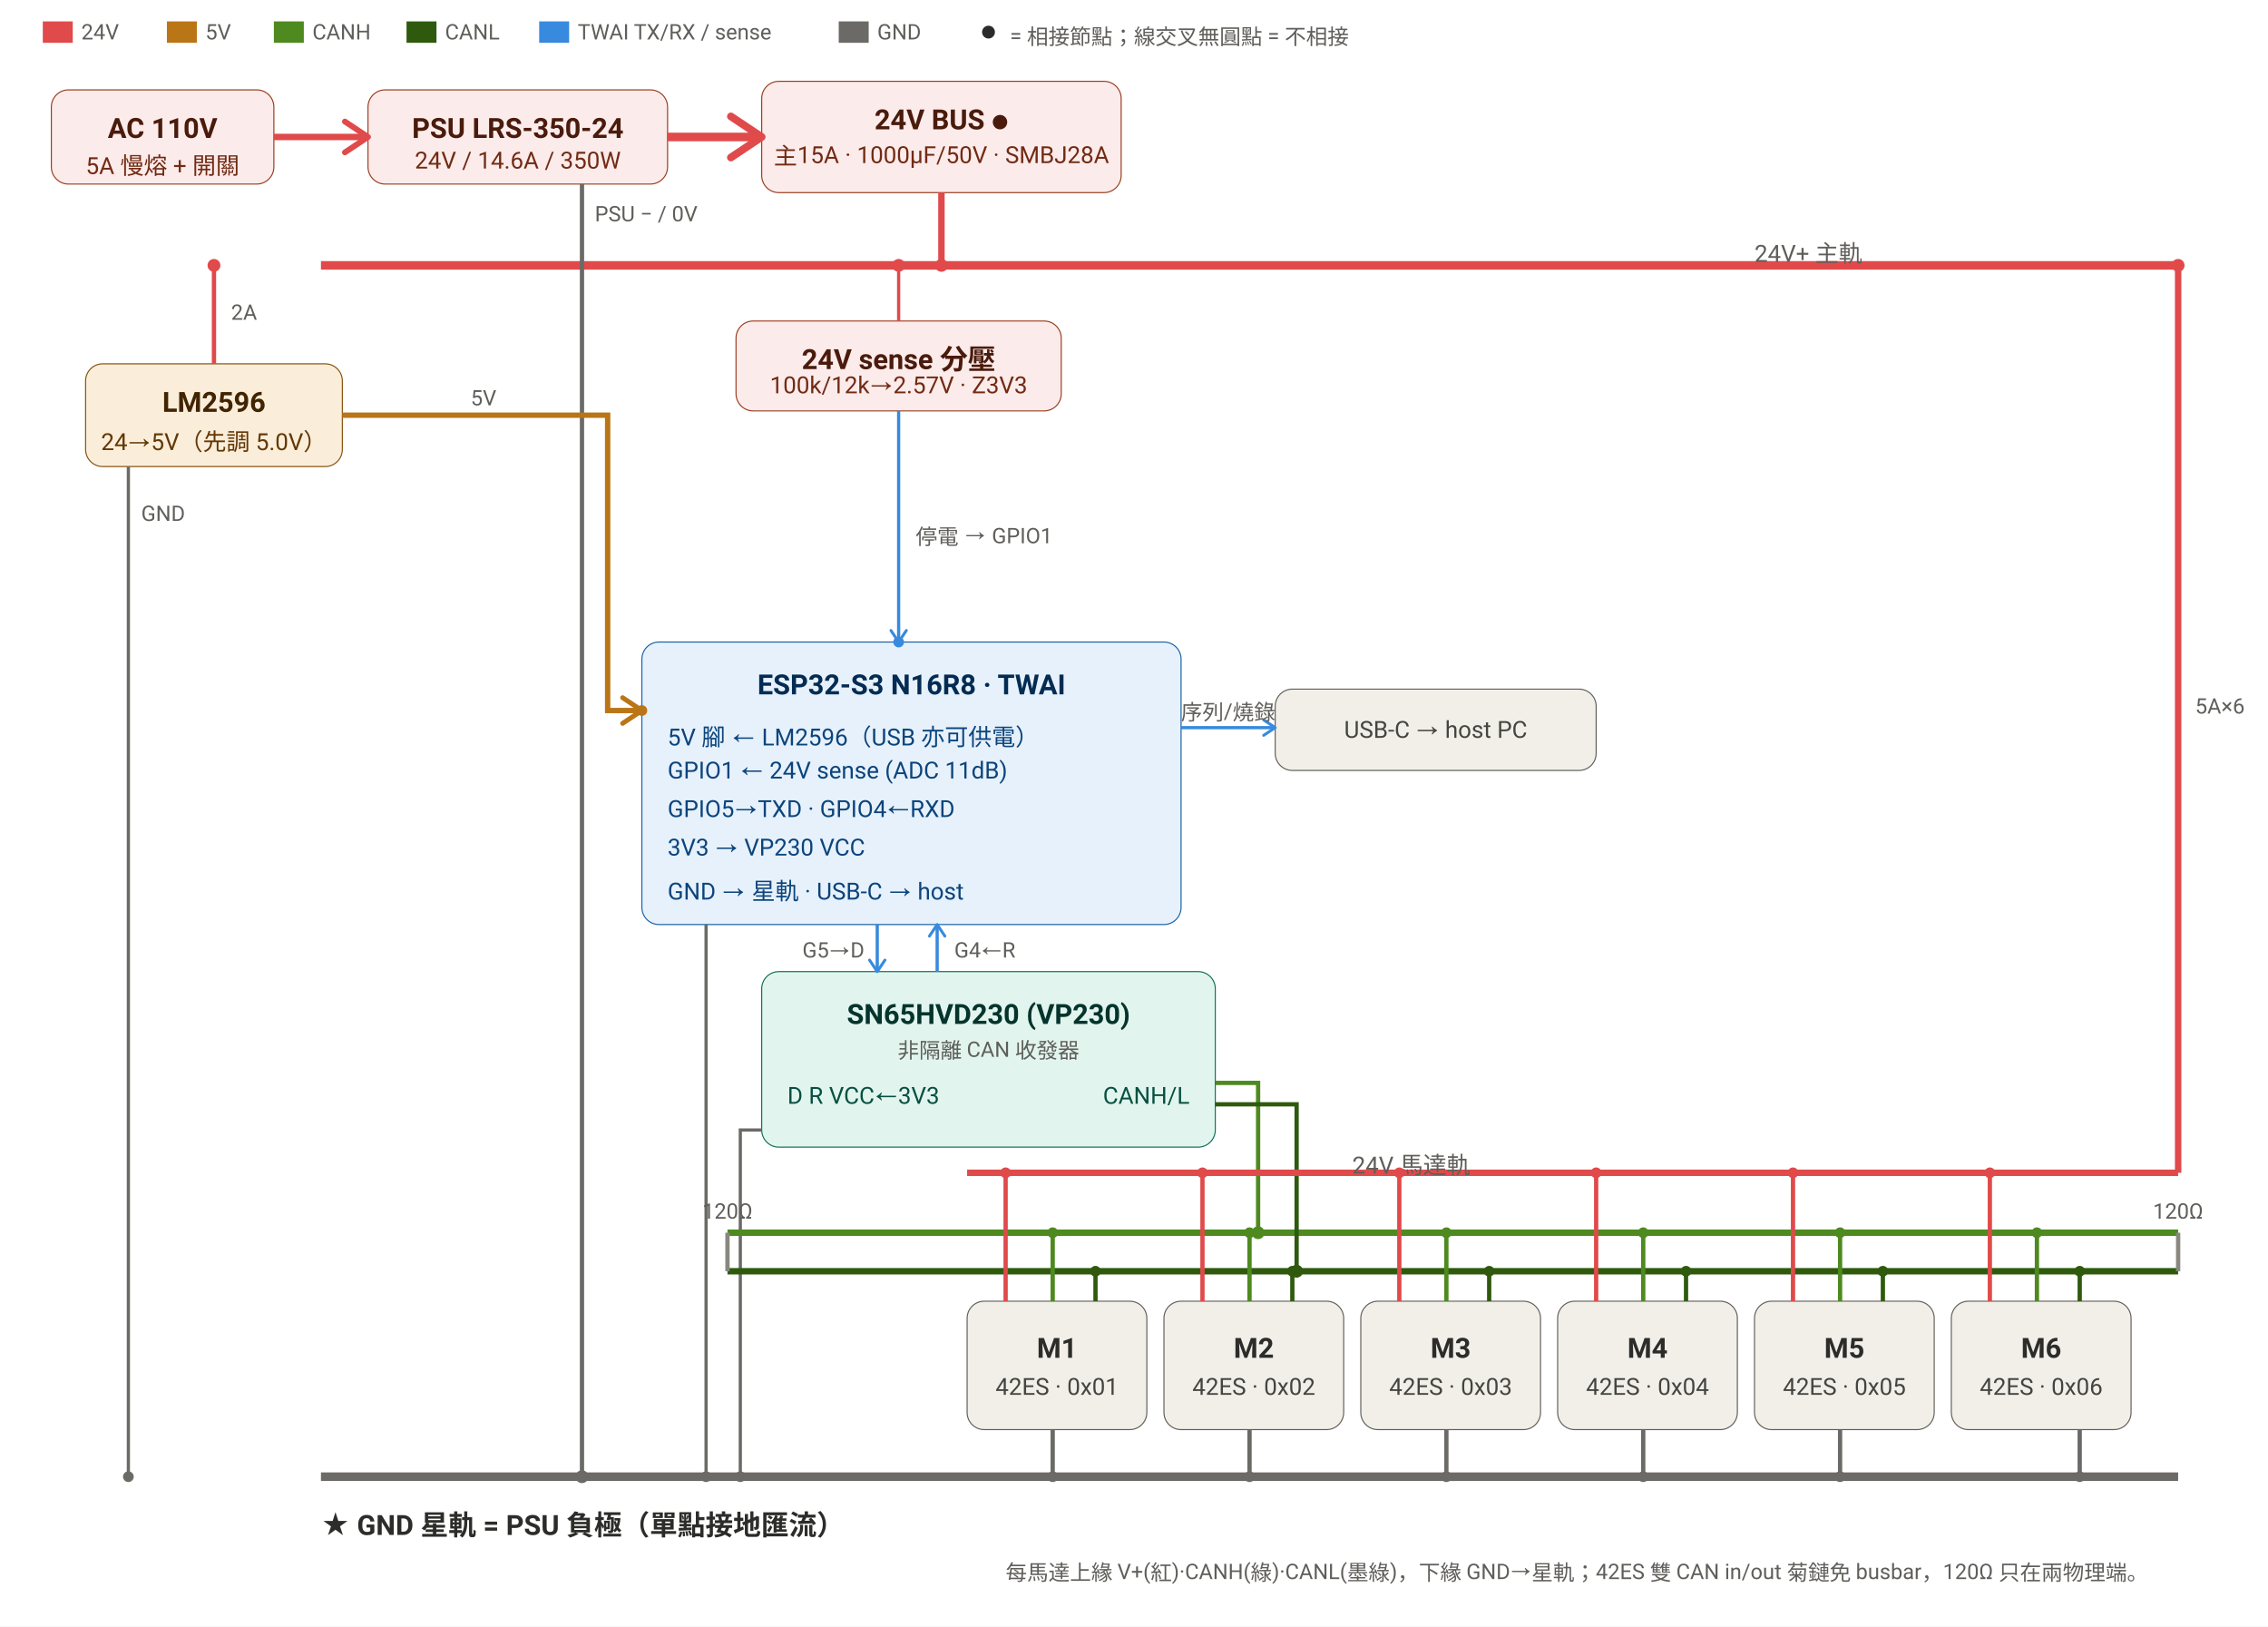
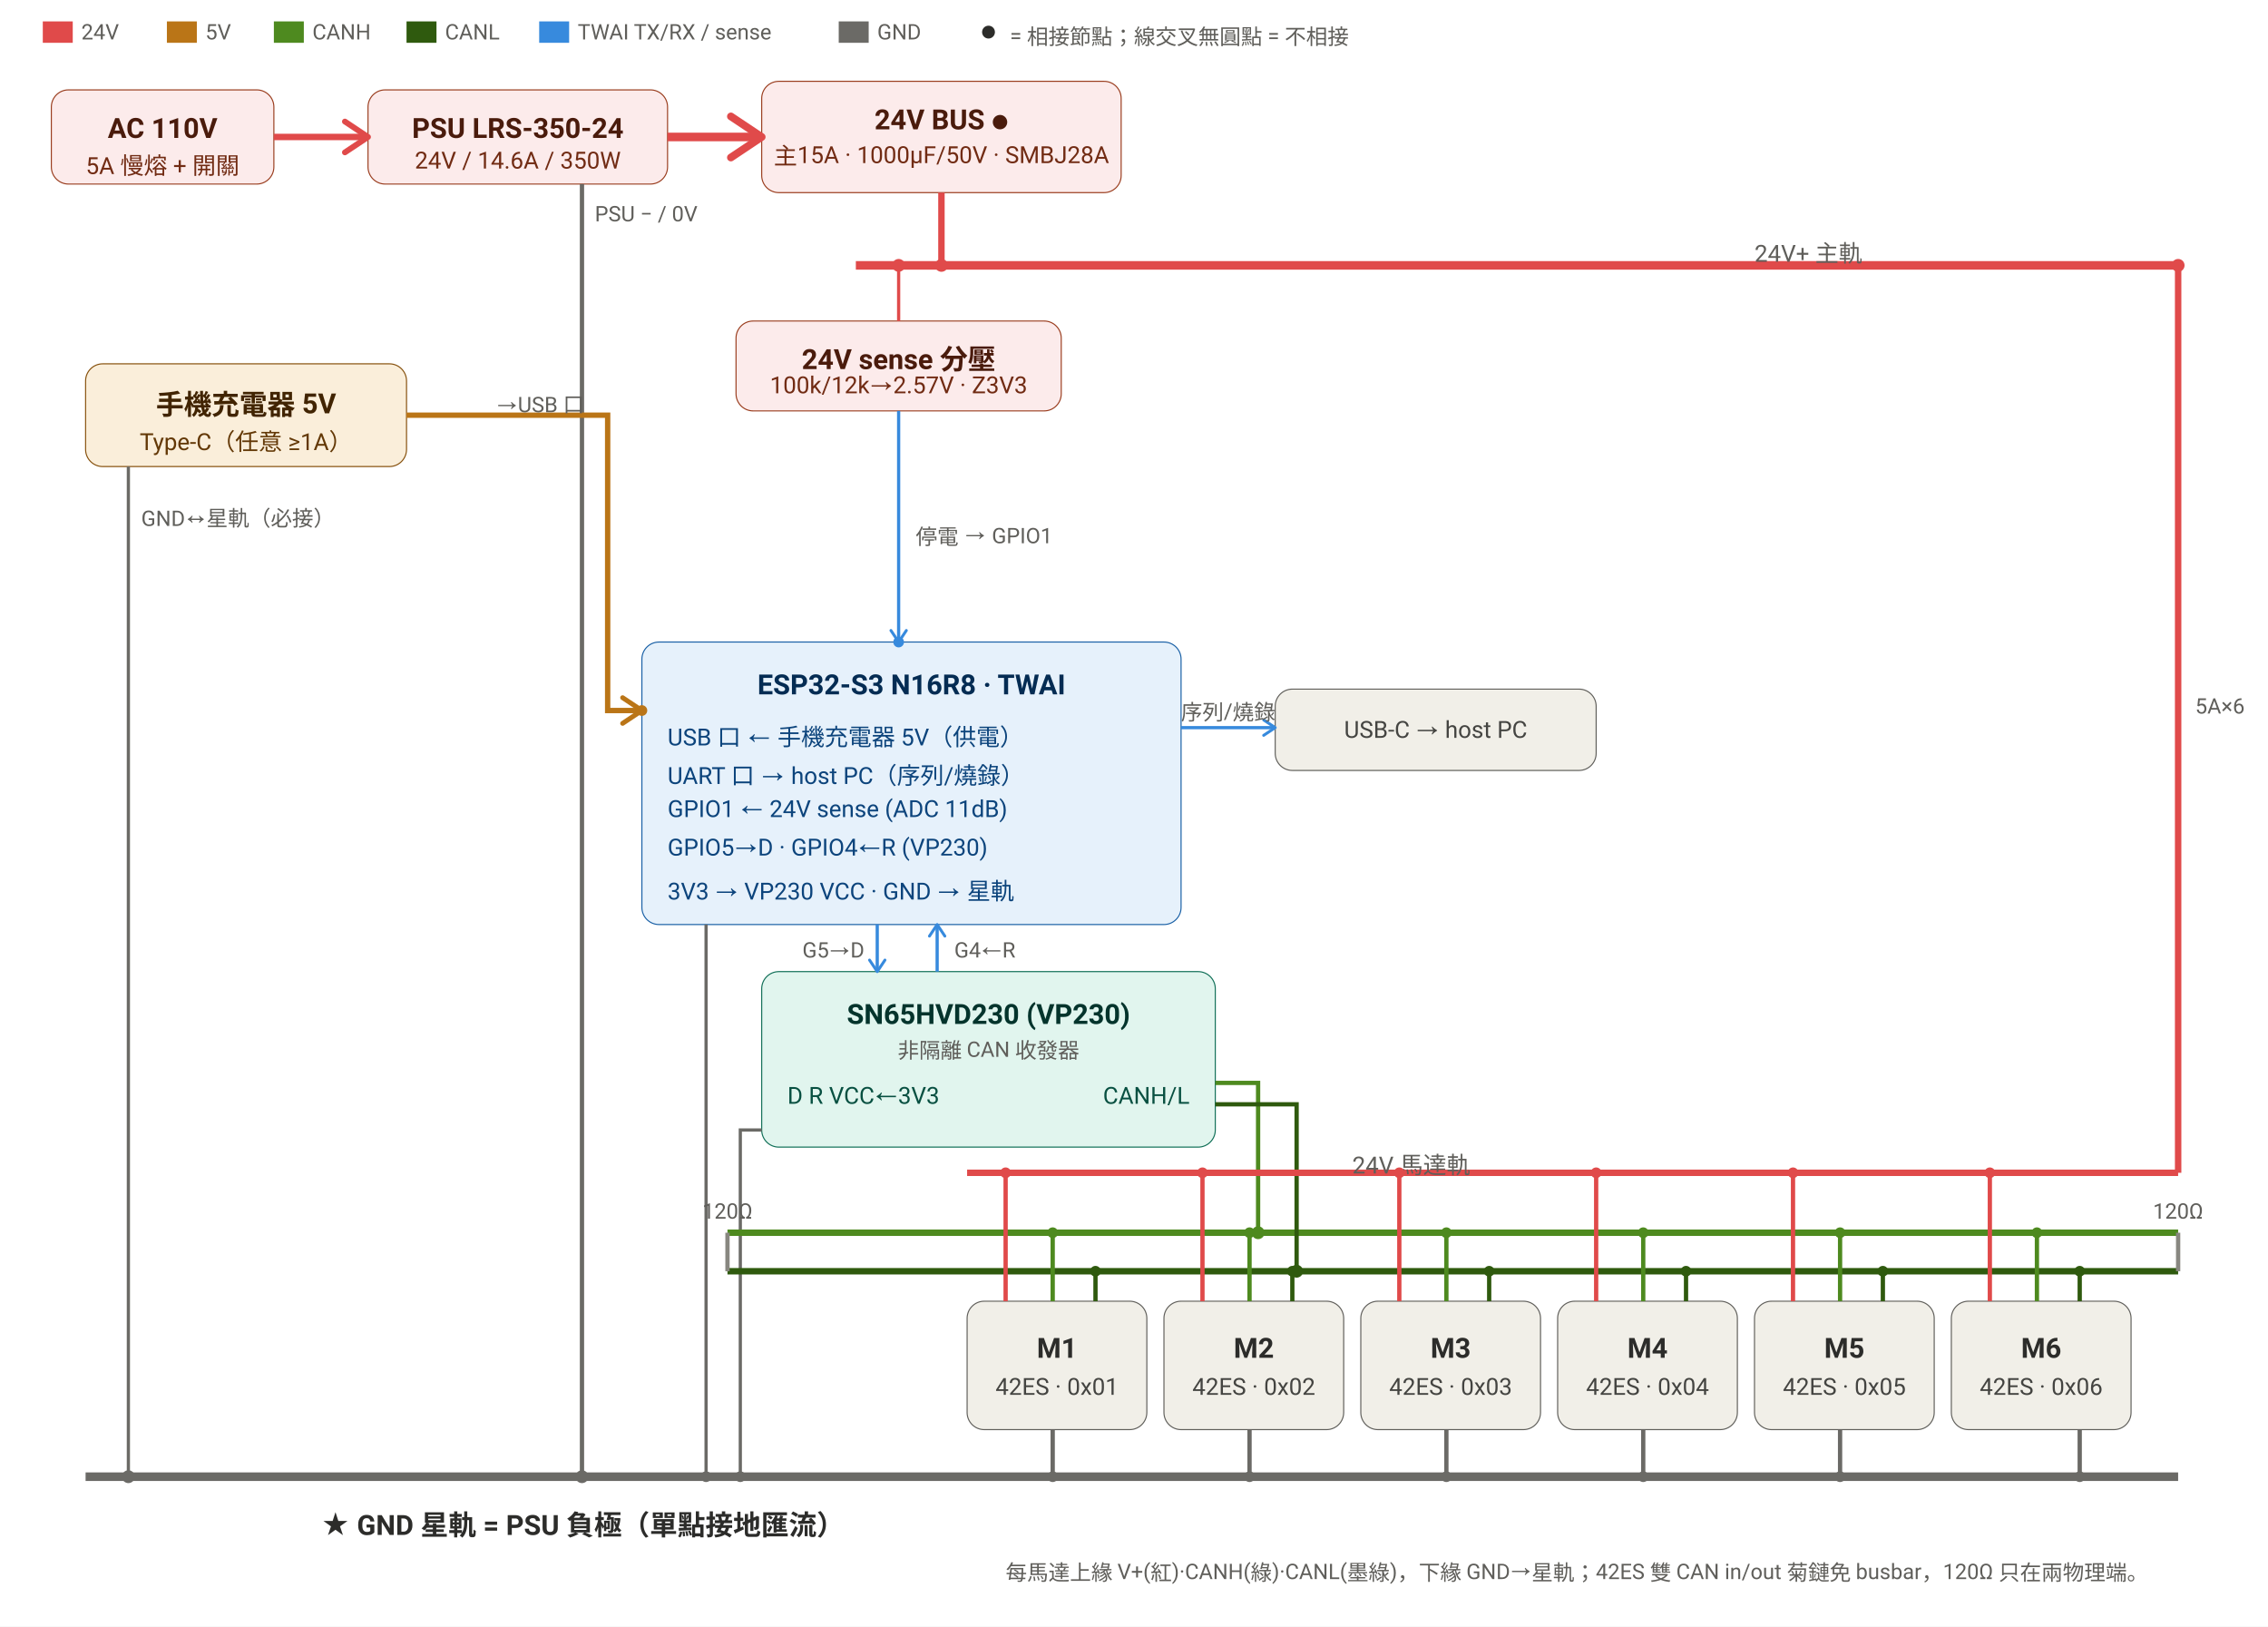
<svg xmlns="http://www.w3.org/2000/svg" width="100%" viewBox="0 0 1060 760" role="img">
  <style>
text{font-family:-apple-system,Segoe UI,Roboto,Helvetica,Arial,sans-serif}
.t,.th{fill:#2C2C2A;font-weight:600;font-size:13px}
.ts{fill:#5F5E5A;font-weight:400;font-size:11px}
.tn{fill:#5F5E5A;font-weight:400;font-size:10px}
.c-red rect{fill:#FCEBEB;stroke:#993C1D}.c-red .t,.c-red .th{fill:#4A1B0C}.c-red .ts{fill:#712B13}
.c-amber rect{fill:#FAEEDA;stroke:#854F0B}.c-amber .t,.c-amber .th{fill:#412402}.c-amber .ts{fill:#633806}
.c-blue rect{fill:#E6F1FB;stroke:#185FA5}.c-blue .t,.c-blue .th{fill:#042C53}.c-blue .ts{fill:#0C447C}
.c-teal rect{fill:#E1F5EE;stroke:#0F6E56}.c-teal .t,.c-teal .th{fill:#04342C}.c-teal .ts{fill:#085041}
.c-gray rect{fill:#F1EFE8;stroke:#5F5E5A}.c-gray .t,.c-gray .th{fill:#2C2C2A}.c-gray .ts{fill:#444441}
.w24{stroke:#E04A4A}.w5{stroke:#BA7517}.wsig{stroke:#378ADD}.wgnd{stroke:#6B6A66}
.wch{stroke:#4E8A1F}.wcl{stroke:#2F5A0E}
</style>
  <defs>
    <marker id="arrow" viewBox="0 0 10 10" refX="8" refY="5" markerWidth="6" markerHeight="6" orient="auto-start-reverse">
      <path d="M2 1L8 5L2 9" fill="none" stroke="context-stroke" stroke-width="1.5" stroke-linecap="round" stroke-linejoin="round" />
    </marker>
  </defs>
  <rect x="0" y="0" width="1060" height="760" fill="#ffffff" />
  <g>
    <rect x="20" y="10" width="14" height="10" fill="#E04A4A" />
    <text class="tn" x="38" y="15" dominant-baseline="central">24V</text>
    <rect x="78" y="10" width="14" height="10" fill="#BA7517" />
    <text class="tn" x="96" y="15" dominant-baseline="central">5V</text>
    <rect x="128" y="10" width="14" height="10" fill="#4E8A1F" />
    <text class="tn" x="146" y="15" dominant-baseline="central">CANH</text>
    <rect x="190" y="10" width="14" height="10" fill="#2F5A0E" />
    <text class="tn" x="208" y="15" dominant-baseline="central">CANL</text>
    <rect x="252" y="10" width="14" height="10" fill="#378ADD" />
    <text class="tn" x="270" y="15" dominant-baseline="central">TWAI TX/RX / sense</text>
    <rect x="392" y="10" width="14" height="10" fill="#6B6A66" />
    <text class="tn" x="410" y="15" dominant-baseline="central">GND</text>
    <circle cx="462" cy="15" r="3" fill="#2C2C2A" />
    <text class="tn" x="472" y="15" dominant-baseline="central">= 相接節點；線交叉無圓點 = 不相接</text>
  </g>
  <g class="c-red">
    <rect x="24" y="42" width="104" height="44" rx="8" stroke-width="0.5" />
    <text class="th" x="76" y="60" text-anchor="middle" dominant-baseline="central">AC 110V</text>
    <text class="ts" x="76" y="75" text-anchor="middle" dominant-baseline="central">5A 慢熔 + 開關</text>
  </g>
  <g class="c-red">
    <rect x="172" y="42" width="140" height="44" rx="8" stroke-width="0.5" />
    <text class="th" x="242" y="60" text-anchor="middle" dominant-baseline="central">PSU LRS-350-24</text>
    <text class="ts" x="242" y="75" text-anchor="middle" dominant-baseline="central">24V / 14.6A / 350W</text>
  </g>
  <g class="c-red">
    <rect x="356" y="38" width="168" height="52" rx="8" stroke-width="0.5" />
    <text class="th" x="440" y="56" text-anchor="middle" dominant-baseline="central">24V BUS ●</text>
    <text class="ts" x="440" y="72" text-anchor="middle" dominant-baseline="central">主15A · 1000µF/50V · SMBJ28A</text>
  </g>
  <line x1="128" y1="64" x2="172" y2="64" class="w24" stroke-width="3" marker-end="url(#arrow)" />
  <line x1="312" y1="64" x2="356" y2="64" class="w24" stroke-width="4" marker-end="url(#arrow)" />
-   <line x1="150" y1="124" x2="1018" y2="124" class="w24" stroke-width="4" />
+   <line x1="400" y1="124" x2="1018" y2="124" class="w24" stroke-width="4" />
  <text class="ts" x="820" y="116" dominant-baseline="central">24V+ 主軌</text>
  <line x1="440" y1="90" x2="440" y2="124" class="w24" stroke-width="3" />
  <circle cx="440" cy="124" r="3" fill="#E04A4A" />
-   <line x1="150" y1="690" x2="1018" y2="690" class="wgnd" stroke-width="4" />
+   <line x1="40" y1="690" x2="1018" y2="690" class="wgnd" stroke-width="4" />
  <text class="th" x="150" y="710" dominant-baseline="central">★ GND 星軌 = PSU 負極（單點接地匯流）</text>
  <line x1="272" y1="86" x2="272" y2="690" class="wgnd" stroke-width="2" />
  <circle cx="272" cy="690" r="3" fill="#6B6A66" />
  <text class="tn" x="278" y="100" dominant-baseline="central">PSU − / 0V</text>
  <g class="c-amber">
-     <rect x="40" y="170" width="120" height="48" rx="8" stroke-width="0.5" />
-     <text class="th" x="100" y="188" text-anchor="middle" dominant-baseline="central">LM2596</text>
-     <text class="ts" x="100" y="204" text-anchor="middle" dominant-baseline="central">24→5V（先調 5.0V）</text>
-   </g>
-   <line x1="100" y1="124" x2="100" y2="170" class="w24" stroke-width="2" />
-   <circle cx="100" cy="124" r="3" fill="#E04A4A" />
-   <text class="tn" x="108" y="146" dominant-baseline="central">2A</text>
+     <rect x="40" y="170" width="150" height="48" rx="8" stroke-width="0.5" />
+     <text class="th" x="115" y="188" text-anchor="middle" dominant-baseline="central">手機充電器 5V</text>
+     <text class="ts" x="115" y="204" text-anchor="middle" dominant-baseline="central">Type-C（任意 ≥1A）</text>
+   </g>
  <line x1="60" y1="218" x2="60" y2="690" class="wgnd" stroke-width="1.5" />
-   <circle cx="60" cy="690" r="2.5" fill="#6B6A66" />
-   <text class="tn" x="66" y="240" dominant-baseline="central">GND</text>
-   <path d="M160 194 H284 V332 H300" fill="none" class="w5" stroke-width="2.5" marker-end="url(#arrow)" />
-   <text class="tn" x="220" y="186" dominant-baseline="central">5V</text>
+   <circle cx="60" cy="690" r="3" fill="#6B6A66" />
+   <text class="tn" x="66" y="240" dominant-baseline="central">GND↔星軌（必接）</text>
+   <path d="M190 194 H284 V332 H300" fill="none" class="w5" stroke-width="2.5" marker-end="url(#arrow)" />
+   <text class="tn" x="232" y="186" dominant-baseline="central">→USB 口</text>
  <g class="c-red">
    <rect x="344" y="150" width="152" height="42" rx="8" stroke-width="0.5" />
    <text class="th" x="420" y="165" text-anchor="middle" dominant-baseline="central">24V sense 分壓</text>
    <text class="ts" x="420" y="180" text-anchor="middle" dominant-baseline="central">100k/12k→2.57V · Z3V3</text>
  </g>
  <line x1="420" y1="124" x2="420" y2="150" class="w24" stroke-width="1.5" />
  <circle cx="420" cy="124" r="3" fill="#E04A4A" />
  <path d="M420 192 V300" fill="none" class="wsig" stroke-width="1.5" marker-end="url(#arrow)" />
  <text class="tn" x="428" y="250" dominant-baseline="central">停電 → GPIO1</text>
  <g class="c-blue">
    <rect x="300" y="300" width="252" height="132" rx="8" stroke-width="0.5" />
    <text class="th" x="426" y="320" text-anchor="middle" dominant-baseline="central">ESP32-S3 N16R8 · TWAI</text>
-     <text class="ts" x="312" y="342" dominant-baseline="central">5V 腳 ← LM2596（USB 亦可供電）</text>
-     <text class="ts" x="312" y="360" dominant-baseline="central">GPIO1 ← 24V sense (ADC 11dB)</text>
-     <text class="ts" x="312" y="378" dominant-baseline="central">GPIO5→TXD · GPIO4←RXD</text>
-     <text class="ts" x="312" y="396" dominant-baseline="central">3V3 → VP230 VCC</text>
-     <text class="ts" x="312" y="414" dominant-baseline="central">GND → 星軌 · USB-C → host</text>
+     <text class="ts" x="312" y="342" dominant-baseline="central">USB 口 ← 手機充電器 5V（供電）</text>
+     <text class="ts" x="312" y="360" dominant-baseline="central">UART 口 → host PC（序列/燒錄）</text>
+     <text class="ts" x="312" y="378" dominant-baseline="central">GPIO1 ← 24V sense (ADC 11dB)</text>
+     <text class="ts" x="312" y="396" dominant-baseline="central">GPIO5→D · GPIO4←R (VP230)</text>
+     <text class="ts" x="312" y="414" dominant-baseline="central">3V3 → VP230 VCC · GND → 星軌</text>
  </g>
  <circle cx="300" cy="332" r="2.5" fill="#BA7517" />
  <circle cx="420" cy="300" r="2.5" fill="#378ADD" />
  <line x1="330" y1="432" x2="330" y2="690" class="wgnd" stroke-width="1.5" />
  <circle cx="330" cy="690" r="2.5" fill="#6B6A66" />
  <g class="c-gray">
    <rect x="596" y="322" width="150" height="38" rx="8" stroke-width="0.5" />
    <text class="ts" x="671" y="341" text-anchor="middle" dominant-baseline="central">USB-C → host PC</text>
  </g>
  <line x1="552" y1="340" x2="596" y2="340" class="wsig" stroke-width="1.5" marker-end="url(#arrow)" />
  <text class="tn" x="574" y="332" text-anchor="middle" dominant-baseline="central">序列/燒錄</text>
  <g class="c-teal">
    <rect x="356" y="454" width="212" height="82" rx="8" stroke-width="0.5" />
    <text class="th" x="462" y="474" text-anchor="middle" dominant-baseline="central">SN65HVD230 (VP230)</text>
    <text class="tn" x="462" y="490" text-anchor="middle" dominant-baseline="central">非隔離 CAN 收發器</text>
    <text class="ts" x="368" y="512" dominant-baseline="central">D R VCC←3V3</text>
    <text class="ts" x="556" y="512" text-anchor="end" dominant-baseline="central">CANH/L</text>
  </g>
  <path d="M410 432 V454" fill="none" class="wsig" stroke-width="1.5" marker-end="url(#arrow)" />
  <text class="tn" x="404" y="444" text-anchor="end" dominant-baseline="central">G5→D</text>
  <path d="M438 432 V454" fill="none" class="wsig" stroke-width="1.5" marker-start="url(#arrow)" />
  <text class="tn" x="446" y="444" dominant-baseline="central">G4←R</text>
  <path d="M356 528 H346 V690" fill="none" class="wgnd" stroke-width="1.5" />
  <circle cx="346" cy="690" r="2.5" fill="#6B6A66" />
  <line x1="340" y1="576" x2="1018" y2="576" class="wch" stroke-width="3" />
  <line x1="340" y1="594" x2="1018" y2="594" class="wcl" stroke-width="3" />
  <path d="M568 506 H588 V576" fill="none" class="wch" stroke-width="2" />
  <circle cx="588" cy="576" r="3" fill="#4E8A1F" />
  <path d="M568 516 H606 V594" fill="none" class="wcl" stroke-width="2" />
  <circle cx="606" cy="594" r="3" fill="#2F5A0E" />
  <line x1="340" y1="576" x2="340" y2="594" stroke="#888780" stroke-width="2" />
  <text class="tn" x="340" y="566" text-anchor="middle" dominant-baseline="central">120Ω</text>
  <line x1="1018" y1="576" x2="1018" y2="594" stroke="#888780" stroke-width="2" />
  <text class="tn" x="1018" y="566" text-anchor="middle" dominant-baseline="central">120Ω</text>
  <line x1="1018" y1="124" x2="1018" y2="548" class="w24" stroke-width="3" />
  <circle cx="1018" cy="124" r="3" fill="#E04A4A" />
  <line x1="452" y1="548" x2="1018" y2="548" class="w24" stroke-width="3" />
  <text class="tn" x="1026" y="330" dominant-baseline="central">5A×6</text>
  <text class="ts" x="632" y="542" dominant-baseline="central">24V 馬達軌</text>
  <g>
    <g class="c-gray">
      <rect x="452" y="608" width="84" height="60" rx="8" stroke-width="0.5" />
      <text class="th" x="494" y="630" text-anchor="middle" dominant-baseline="central">M1</text>
      <text class="ts" x="494" y="648" text-anchor="middle" dominant-baseline="central">42ES · 0x01</text>
    </g>
    <g class="c-gray">
      <rect x="544" y="608" width="84" height="60" rx="8" stroke-width="0.5" />
      <text class="th" x="586" y="630" text-anchor="middle" dominant-baseline="central">M2</text>
      <text class="ts" x="586" y="648" text-anchor="middle" dominant-baseline="central">42ES · 0x02</text>
    </g>
    <g class="c-gray">
      <rect x="636" y="608" width="84" height="60" rx="8" stroke-width="0.5" />
      <text class="th" x="678" y="630" text-anchor="middle" dominant-baseline="central">M3</text>
      <text class="ts" x="678" y="648" text-anchor="middle" dominant-baseline="central">42ES · 0x03</text>
    </g>
    <g class="c-gray">
      <rect x="728" y="608" width="84" height="60" rx="8" stroke-width="0.5" />
      <text class="th" x="770" y="630" text-anchor="middle" dominant-baseline="central">M4</text>
      <text class="ts" x="770" y="648" text-anchor="middle" dominant-baseline="central">42ES · 0x04</text>
    </g>
    <g class="c-gray">
      <rect x="820" y="608" width="84" height="60" rx="8" stroke-width="0.5" />
      <text class="th" x="862" y="630" text-anchor="middle" dominant-baseline="central">M5</text>
      <text class="ts" x="862" y="648" text-anchor="middle" dominant-baseline="central">42ES · 0x05</text>
    </g>
    <g class="c-gray">
      <rect x="912" y="608" width="84" height="60" rx="8" stroke-width="0.5" />
      <text class="th" x="954" y="630" text-anchor="middle" dominant-baseline="central">M6</text>
      <text class="ts" x="954" y="648" text-anchor="middle" dominant-baseline="central">42ES · 0x06</text>
    </g>
  </g>
  <line x1="470" y1="548" x2="470" y2="608" class="w24" stroke-width="2" />
  <circle cx="470" cy="548" r="2.5" fill="#E04A4A" />
  <line x1="492" y1="576" x2="492" y2="608" class="wch" stroke-width="2" />
  <circle cx="492" cy="576" r="2.5" fill="#4E8A1F" />
  <line x1="512" y1="594" x2="512" y2="608" class="wcl" stroke-width="2" />
  <circle cx="512" cy="594" r="2.5" fill="#2F5A0E" />
  <line x1="492" y1="668" x2="492" y2="690" class="wgnd" stroke-width="2" />
  <circle cx="492" cy="690" r="2.5" fill="#6B6A66" />
  <line x1="562" y1="548" x2="562" y2="608" class="w24" stroke-width="2" />
  <circle cx="562" cy="548" r="2.5" fill="#E04A4A" />
  <line x1="584" y1="576" x2="584" y2="608" class="wch" stroke-width="2" />
  <circle cx="584" cy="576" r="2.5" fill="#4E8A1F" />
  <line x1="604" y1="594" x2="604" y2="608" class="wcl" stroke-width="2" />
  <circle cx="604" cy="594" r="2.5" fill="#2F5A0E" />
  <line x1="584" y1="668" x2="584" y2="690" class="wgnd" stroke-width="2" />
  <circle cx="584" cy="690" r="2.5" fill="#6B6A66" />
  <line x1="654" y1="548" x2="654" y2="608" class="w24" stroke-width="2" />
  <circle cx="654" cy="548" r="2.5" fill="#E04A4A" />
  <line x1="676" y1="576" x2="676" y2="608" class="wch" stroke-width="2" />
  <circle cx="676" cy="576" r="2.5" fill="#4E8A1F" />
  <line x1="696" y1="594" x2="696" y2="608" class="wcl" stroke-width="2" />
  <circle cx="696" cy="594" r="2.5" fill="#2F5A0E" />
  <line x1="676" y1="668" x2="676" y2="690" class="wgnd" stroke-width="2" />
  <circle cx="676" cy="690" r="2.5" fill="#6B6A66" />
  <line x1="746" y1="548" x2="746" y2="608" class="w24" stroke-width="2" />
  <circle cx="746" cy="548" r="2.5" fill="#E04A4A" />
  <line x1="768" y1="576" x2="768" y2="608" class="wch" stroke-width="2" />
  <circle cx="768" cy="576" r="2.5" fill="#4E8A1F" />
  <line x1="788" y1="594" x2="788" y2="608" class="wcl" stroke-width="2" />
  <circle cx="788" cy="594" r="2.5" fill="#2F5A0E" />
  <line x1="768" y1="668" x2="768" y2="690" class="wgnd" stroke-width="2" />
  <circle cx="768" cy="690" r="2.5" fill="#6B6A66" />
  <line x1="838" y1="548" x2="838" y2="608" class="w24" stroke-width="2" />
  <circle cx="838" cy="548" r="2.5" fill="#E04A4A" />
  <line x1="860" y1="576" x2="860" y2="608" class="wch" stroke-width="2" />
  <circle cx="860" cy="576" r="2.5" fill="#4E8A1F" />
  <line x1="880" y1="594" x2="880" y2="608" class="wcl" stroke-width="2" />
  <circle cx="880" cy="594" r="2.5" fill="#2F5A0E" />
  <line x1="860" y1="668" x2="860" y2="690" class="wgnd" stroke-width="2" />
  <circle cx="860" cy="690" r="2.5" fill="#6B6A66" />
  <line x1="930" y1="548" x2="930" y2="608" class="w24" stroke-width="2" />
  <circle cx="930" cy="548" r="2.5" fill="#E04A4A" />
  <line x1="952" y1="576" x2="952" y2="608" class="wch" stroke-width="2" />
  <circle cx="952" cy="576" r="2.5" fill="#4E8A1F" />
  <line x1="972" y1="594" x2="972" y2="608" class="wcl" stroke-width="2" />
  <circle cx="972" cy="594" r="2.5" fill="#2F5A0E" />
  <line x1="972" y1="668" x2="972" y2="690" class="wgnd" stroke-width="2" />
  <circle cx="972" cy="690" r="2.5" fill="#6B6A66" />
  <text class="tn" x="470" y="734" dominant-baseline="central">每馬達上緣 V+(紅)·CANH(綠)·CANL(墨綠)，下緣 GND→星軌；42ES 雙 CAN in/out 菊鏈免 busbar，120Ω 只在兩物理端。</text>
</svg>
